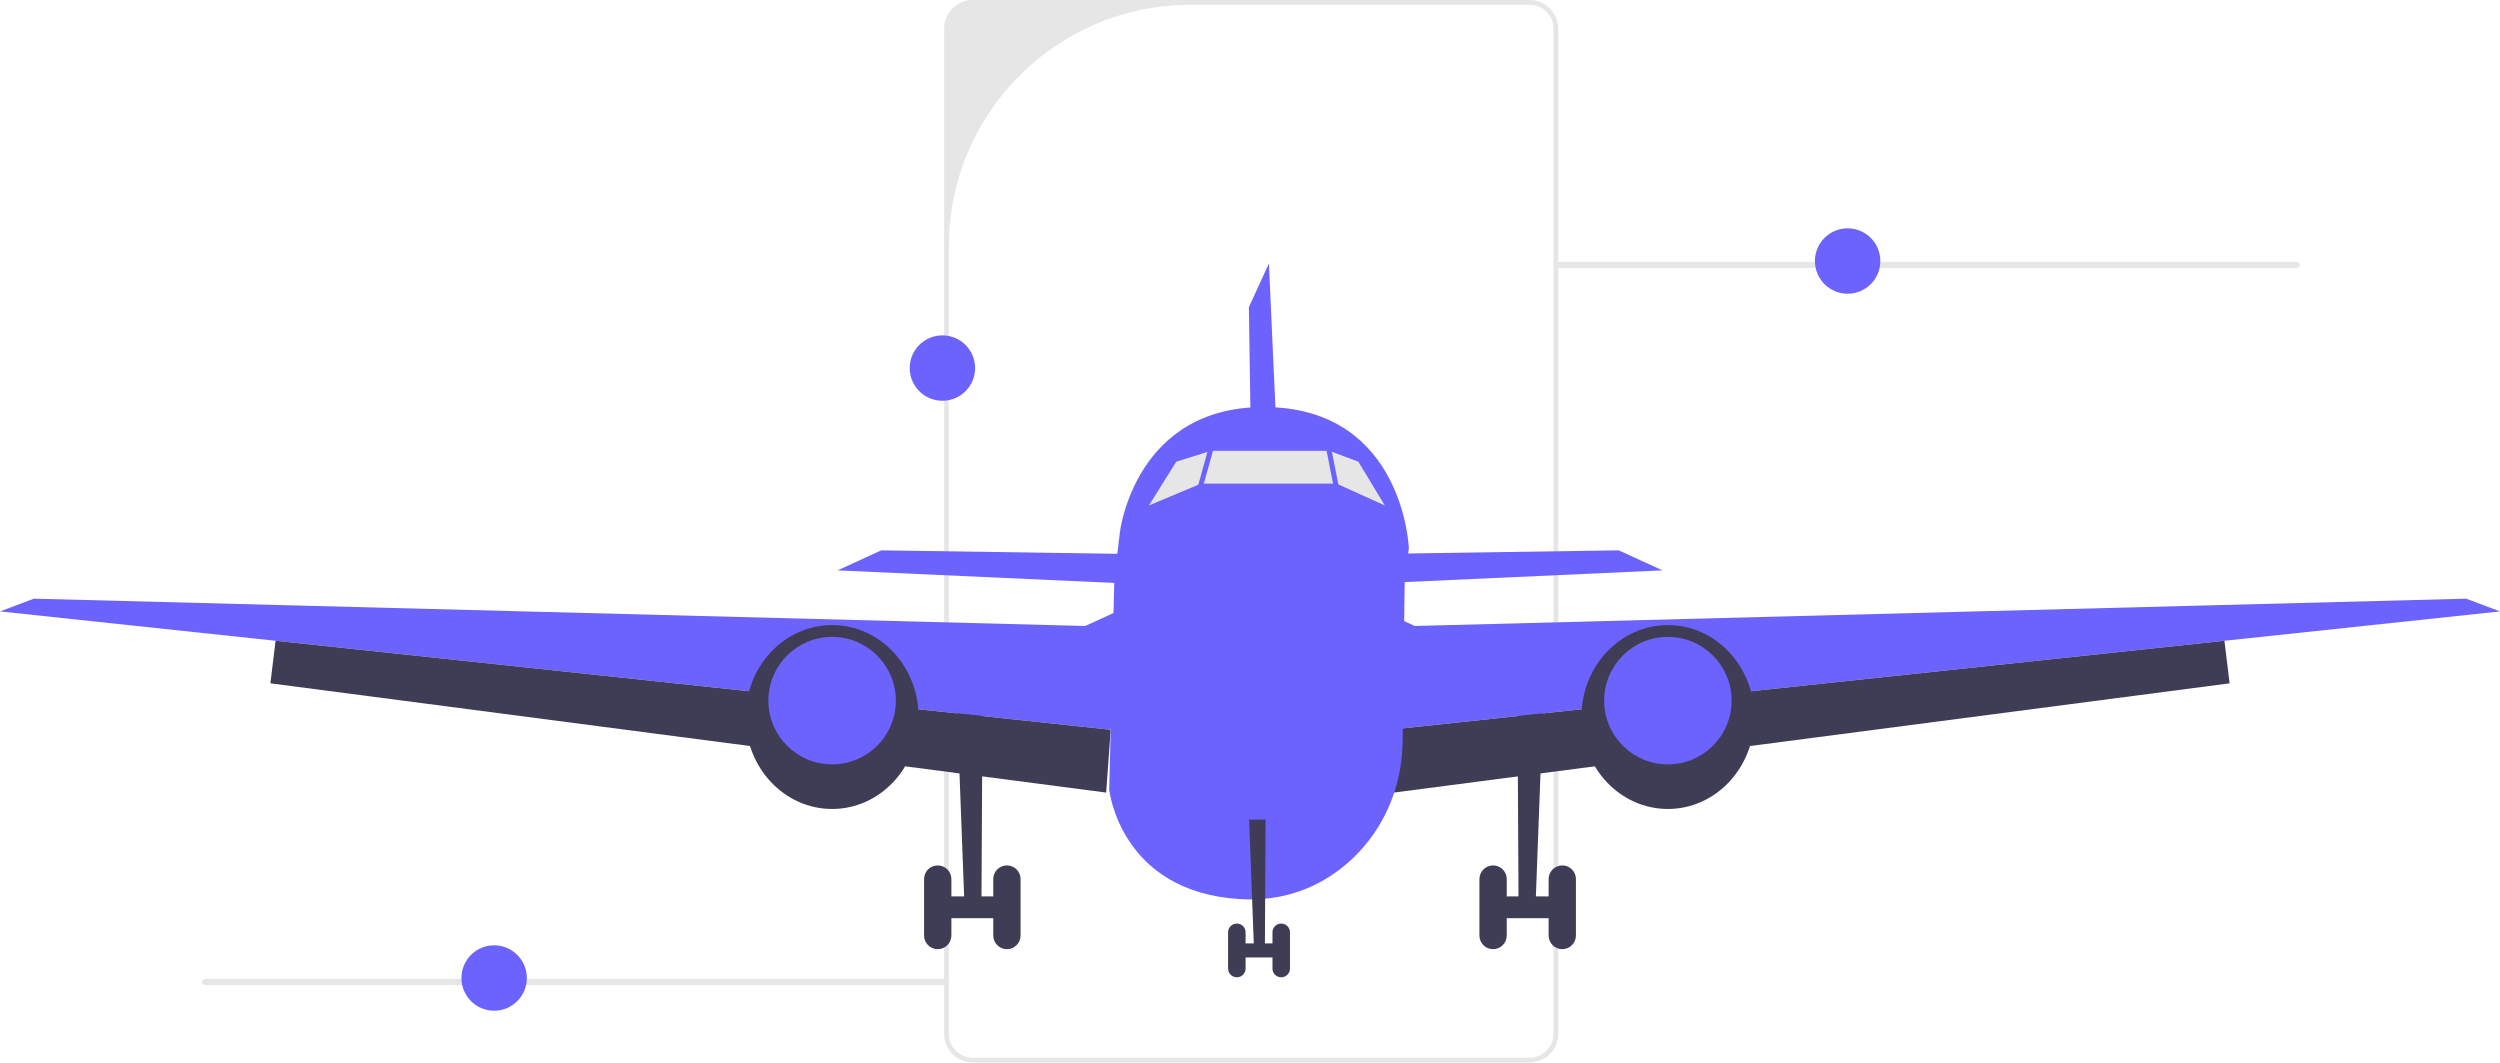
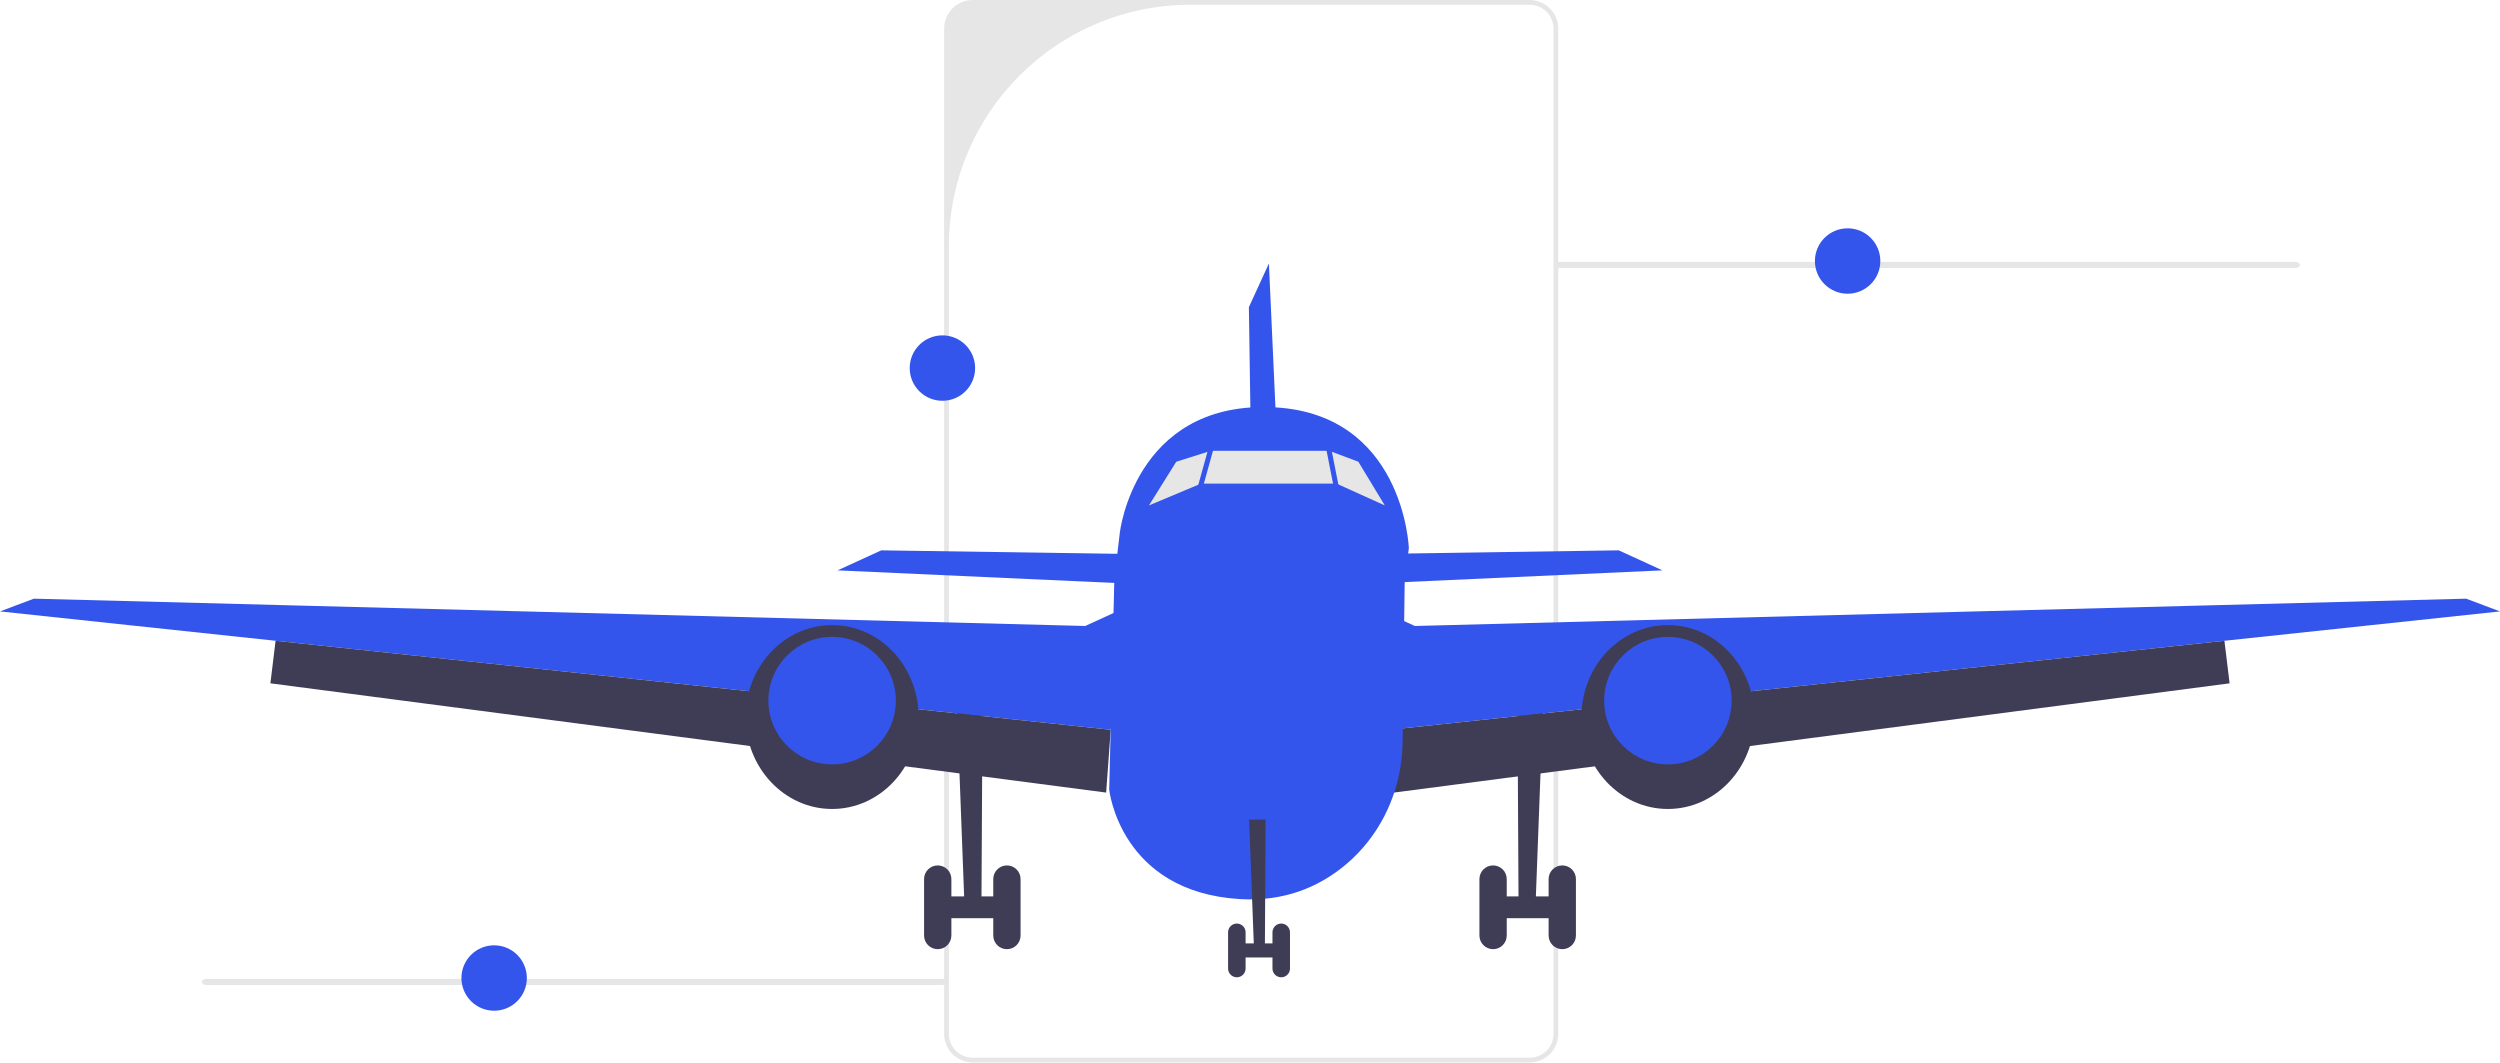
<svg xmlns="http://www.w3.org/2000/svg" width="993.73" height="422.322" viewBox="0 0 993.73 422.322" role="img" artist="Katerina Limpitsouni" source="https://undraw.co/">
  <path d="M608.038,422.322h-221.408c-6.261,0-11.355-5.094-11.355-11.355V11.355c0-6.261,5.094-11.355,11.355-11.355h221.408c6.261,0,11.355,5.094,11.355,11.355V410.967c0,6.261-5.094,11.355-11.355,11.355ZM473.168,1.896c-53.018,0-95.997,42.979-95.997,95.997V410.967c0,5.224,4.235,9.459,9.459,9.459h221.408c5.224,0,9.459-4.235,9.459-9.459V11.355c0-5.224-4.235-9.459-9.459-9.459h-134.87Z" fill="#e6e6e6" />
  <path d="M618.244,105.309c0,.677,.759,1.22,1.704,1.22h292.523c.945,0,1.704-.543,1.704-1.22,0-.677-.759-1.22-1.704-1.22h-292.523c-.945,0-1.704,.544-1.704,1.22h0Z" fill="#e6e6e6" />
  <polygon points="380.339 279.582 383.234 356.301 376.187 356.301 376.187 364.986 395.883 364.986 395.883 356.301 390.138 356.301 390.548 279.582 380.339 279.582" fill="#3f3d56" />
  <path d="M372.739,343.997h-0c2.998,0,5.428,2.43,5.428,5.428v22.437c0,2.998-2.43,5.428-5.428,5.428h0c-2.998,0-5.428-2.43-5.428-5.428v-22.437c0-2.998,2.43-5.428,5.428-5.428Z" fill="#3f3d56" />
  <path d="M400.242,343.997h-0c2.998,0,5.428,2.43,5.428,5.428v22.437c0,2.998-2.43,5.428-5.428,5.428h0c-2.998,0-5.428-2.43-5.428-5.428v-22.437c0-2.998,2.43-5.428,5.428-5.428Z" fill="#3f3d56" />
-   <polygon points="444.392 231.781 332.932 226.715 350.303 218.754 448.011 220.201 444.392 231.781" fill="#6c63ff" />
-   <polygon points="0 243.032 13.461 237.965 431.364 248.822 448.735 240.86 441.497 290.076 109.538 254.704 0 243.032" fill="#6c63ff" />
+   <polygon points="444.392 231.781 332.932 226.715 350.303 218.754 448.011 220.201 444.392 231.781" fill="#3455eb" />
+   <polygon points="0 243.032 13.461 237.965 431.364 248.822 448.735 240.86 441.497 290.076 109.538 254.704 0 243.032" fill="#3455eb" />
  <polygon points="107.479 271.62 109.538 254.704 441.497 290.076 439.688 315.046 107.479 271.62" fill="#3f3d56" />
  <ellipse cx="330.761" cy="285.01" rx="34.379" ry="36.55" fill="#3f3d56" />
-   <circle cx="330.761" cy="278.496" r="25.332" fill="#6c63ff" />
+   <circle cx="330.761" cy="278.496" r="25.332" fill="#3455eb" />
  <polygon points="613.391 279.582 610.496 356.301 617.543 356.301 617.543 364.986 597.848 364.986 597.848 356.301 603.592 356.301 603.182 279.582 613.391 279.582" fill="#3f3d56" />
  <rect x="615.563" y="343.997" width="10.857" height="33.293" rx="5.428" ry="5.428" fill="#3f3d56" />
  <rect x="588.06" y="343.997" width="10.857" height="33.293" rx="5.428" ry="5.428" fill="#3f3d56" />
-   <polygon points="549.338 231.781 660.798 226.715 643.428 218.754 545.719 220.201 549.338 231.781" fill="#6c63ff" />
-   <polygon points="509.444 216.188 504.378 104.728 496.416 122.099 497.864 219.807 509.444 216.188" fill="#6c63ff" />
-   <polygon points="993.73 243.032 980.269 237.965 562.366 248.822 544.996 240.86 552.233 290.076 884.192 254.704 993.73 243.032" fill="#6c63ff" />
+   <polygon points="549.338 231.781 660.798 226.715 643.428 218.754 545.719 220.201 549.338 231.781" fill="#3455eb" />
+   <polygon points="509.444 216.188 504.378 104.728 496.416 122.099 497.864 219.807 509.444 216.188" fill="#3455eb" />
+   <polygon points="993.73 243.032 980.269 237.965 562.366 248.822 544.996 240.86 552.233 290.076 884.192 254.704 993.73 243.032" fill="#3455eb" />
  <polygon points="886.251 271.62 884.192 254.704 552.233 290.076 554.043 315.046 886.251 271.62" fill="#3f3d56" />
  <ellipse cx="662.969" cy="285.01" rx="34.379" ry="36.55" fill="#3f3d56" />
-   <circle cx="662.969" cy="278.496" r="25.332" fill="#6c63ff" />
-   <path d="M560.014,217.897l-1.643,12.106-.854,65.168c-.065,4.849-.651,9.641-1.752,14.287-3.17,13.534-10.574,25.846-21.51,34.77-9.923,8.106-23.457,14.244-41.37,13.158-47.769-2.895-51.988-43.549-51.988-43.549l1.802-73.723,.246-10.111,2.171-18.244s5.79-51.387,59.349-49.94c53.559,1.448,55.549,56.077,55.549,56.077Z" fill="#6c63ff" />
+   <circle cx="662.969" cy="278.496" r="25.332" fill="#3455eb" />
+   <path d="M560.014,217.897l-1.643,12.106-.854,65.168c-.065,4.849-.651,9.641-1.752,14.287-3.17,13.534-10.574,25.846-21.51,34.77-9.923,8.106-23.457,14.244-41.37,13.158-47.769-2.895-51.988-43.549-51.988-43.549l1.802-73.723,.246-10.111,2.171-18.244s5.79-51.387,59.349-49.94c53.559,1.448,55.549,56.077,55.549,56.077Z" fill="#3455eb" />
  <polygon points="456.696 200.903 467.553 183.533 481.304 179.19 528.349 179.19 539.929 183.533 550.438 200.903 531.244 192.218 477.4 192.218 456.696 200.903" fill="#e6e6e6" />
  <g>
    <polygon points="496.509 325.785 498.366 375.001 493.846 375.001 493.846 380.573 506.48 380.573 506.48 375.001 502.795 375.001 503.058 325.785 496.509 325.785" fill="#3f3d56" />
    <path d="M491.634,367.108h0c1.923,0,3.482,1.559,3.482,3.482v14.393c0,1.923-1.559,3.482-3.482,3.482h0c-1.923,0-3.482-1.559-3.482-3.482v-14.393c0-1.923,1.559-3.482,3.482-3.482Z" fill="#3f3d56" />
    <path d="M509.277,367.108h0c1.923,0,3.482,1.559,3.482,3.482v14.393c0,1.923-1.559,3.482-3.482,3.482h0c-1.923,0-3.482-1.559-3.482-3.482v-14.393c0-1.923,1.559-3.482,3.482-3.482Z" fill="#3f3d56" />
  </g>
-   <rect x="460.318" y="185.79" width="37.363" height="2" transform="translate(170.8337 598.33) rotate(-74.47739)" fill="#6c63ff" />
-   <rect x="530" y="174.108" width="2" height="37.363" transform="translate(-27.20847 106.0012) rotate(-11.11698)" fill="#6c63ff" />
-   <circle cx="734.416" cy="103.754" r="13" fill="#6c63ff" />
-   <circle cx="374.602" cy="146.306" r="13" fill="#6c63ff" />
+   <rect x="460.318" y="185.79" width="37.363" height="2" transform="translate(170.8337 598.33) rotate(-74.47739)" fill="#3455eb" />
+   <rect x="530" y="174.108" width="2" height="37.363" transform="translate(-27.20847 106.0012) rotate(-11.11698)" fill="#3455eb" />
+   <circle cx="734.416" cy="103.754" r="13" fill="#3455eb" />
+   <circle cx="374.602" cy="146.306" r="13" fill="#3455eb" />
  <path d="M80.244,390.309c0,.677,.759,1.22,1.704,1.22H374.471c.945,0,1.704-.543,1.704-1.22,0-.677-.759-1.22-1.704-1.22H81.948c-.945,0-1.704,.544-1.704,1.22Z" fill="#e6e6e6" />
-   <circle cx="196.416" cy="388.754" r="13" fill="#6c63ff" />
+   <circle cx="196.416" cy="388.754" r="13" fill="#3455eb" />
</svg>
